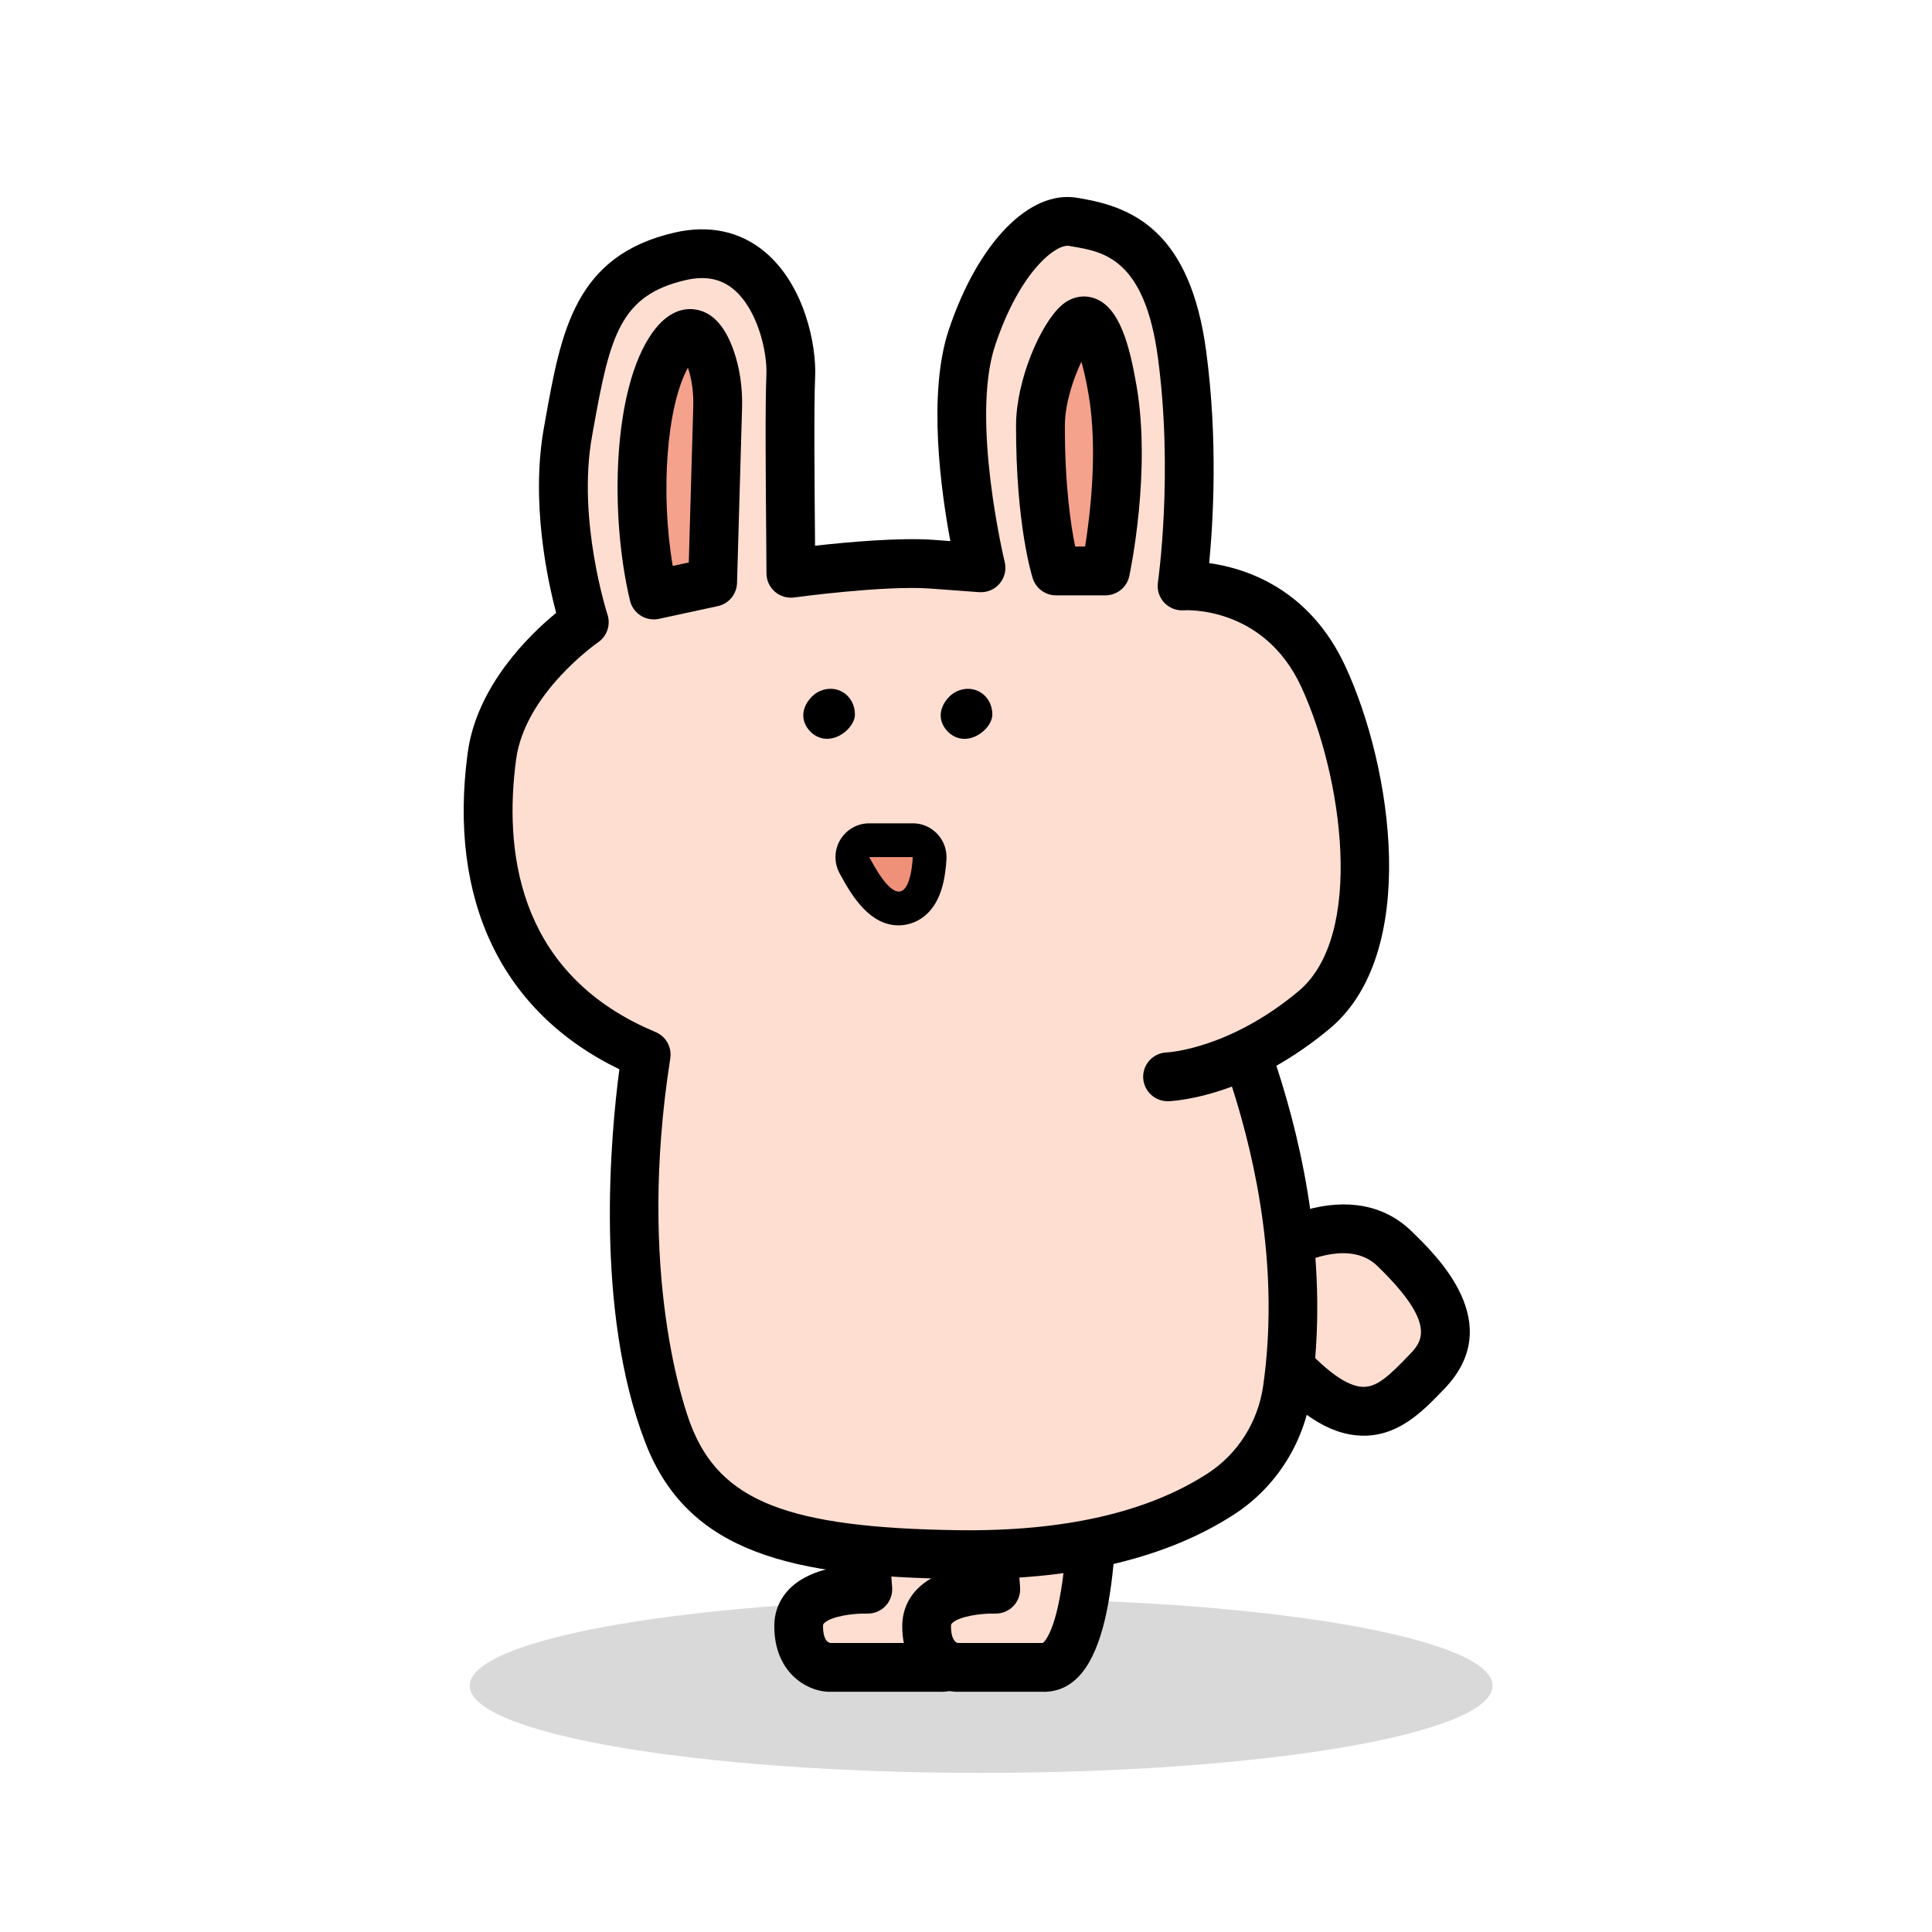
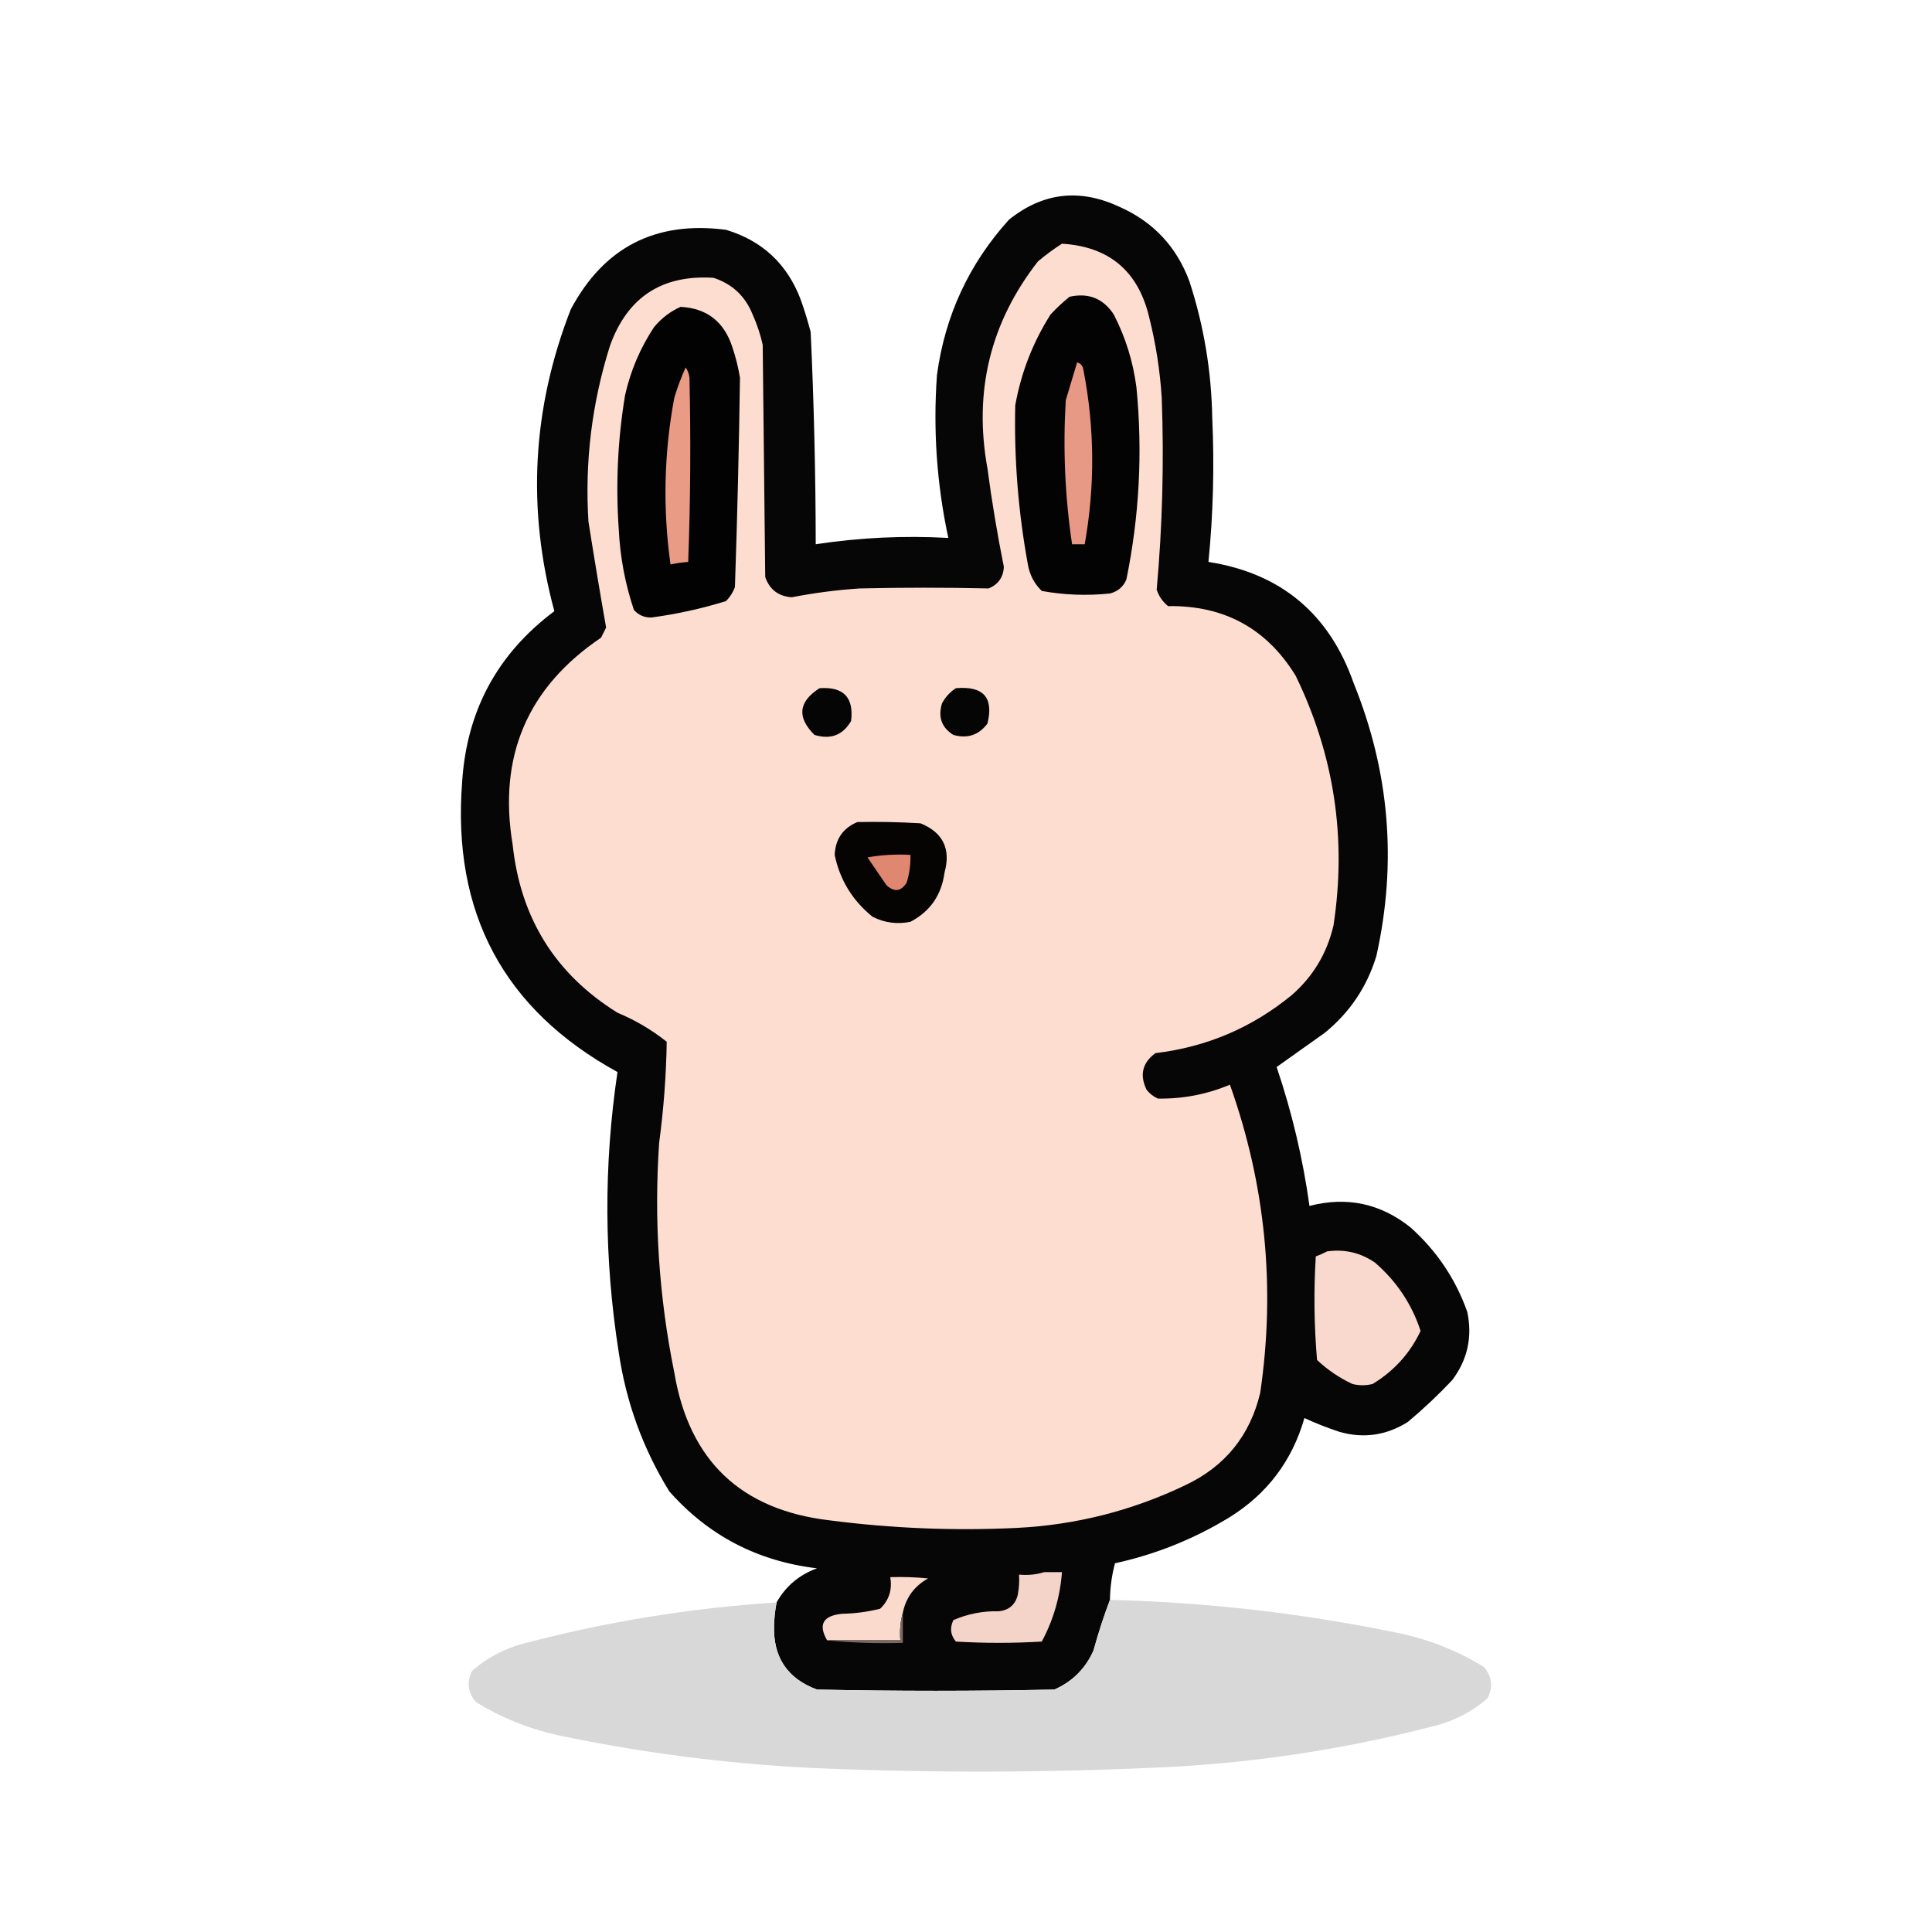
- <svg xmlns="http://www.w3.org/2000/svg" width="255" height="255" viewBox="0 0 255 255" fill="none">
-   <ellipse cx="129.5" cy="222.5" rx="67.5" ry="11.5" fill="#D9D9D9" />
-   <path d="M166.95 165.628C166.95 165.628 177.529 158.488 184.04 164.786C190.551 171.084 193.029 176.158 188.331 181.054C183.639 185.949 178.946 190.845 168.541 178.492L166.945 165.628H166.95Z" fill="#FFDED2" />
-   <path d="M179.987 189.492C179.878 189.492 179.769 189.492 179.655 189.487C175.403 189.348 171.092 186.519 166.083 180.573C165.681 180.097 165.429 179.513 165.349 178.893L163.754 166.03C163.605 164.826 164.145 163.642 165.146 162.963C165.27 162.879 168.258 160.882 172.158 159.757C177.856 158.112 182.737 159.053 186.274 162.477C189.728 165.817 198.895 174.691 190.655 183.288C187.86 186.202 184.704 189.497 179.982 189.497L179.987 189.492ZM171.622 177.134C175.8 181.916 178.401 183.001 179.863 183.046C181.77 183.125 183.45 181.49 186.007 178.824C187.612 177.149 189.812 174.855 181.8 167.1C178.49 163.899 173.114 165.97 170.408 167.353L171.617 177.129L171.622 177.134Z" fill="black" />
-   <path d="M130.744 189.672C130.511 192.105 131.79 220.071 124.134 220.071H109.353C109.353 220.071 105.409 219.838 105.409 214.621C105.409 209.403 114.536 209.75 114.536 209.75L112.713 185.752" fill="#FFDED2" />
-   <path d="M124.138 223.291H109.357C109.293 223.291 109.233 223.291 109.169 223.286C106.364 223.123 102.197 220.68 102.197 214.62C102.197 212.672 102.936 210.928 104.333 209.58C106.186 207.797 108.882 207.043 111.082 206.731L109.506 185.999C109.372 184.226 110.7 182.68 112.474 182.546C114.253 182.417 115.794 183.74 115.928 185.514L117.751 209.511C117.821 210.428 117.498 211.33 116.859 211.989C116.22 212.648 115.333 213.004 114.416 212.975C112.662 212.92 109.734 213.322 108.792 214.228C108.669 214.352 108.629 214.417 108.629 214.625C108.629 215.541 108.797 216.656 109.585 216.854H124.059C124.322 216.651 125.927 215.12 126.839 207.177C127.468 201.692 127.478 195.543 127.483 192.233C127.483 190.598 127.488 189.859 127.537 189.369C127.706 187.6 129.277 186.302 131.05 186.47C132.819 186.639 134.118 188.209 133.954 189.978C133.934 190.241 133.934 191.306 133.929 192.248C133.905 208.376 132.7 223.301 124.138 223.301V223.291Z" fill="black" />
-   <path d="M144.328 189.672C144.095 192.105 145.373 220.071 137.718 220.071H126.242C126.242 220.071 122.298 219.838 122.298 214.621C122.298 209.403 131.425 209.75 131.425 209.75L129.602 185.752" fill="#FFDED2" />
-   <path d="M137.722 223.291H126.246C126.182 223.291 126.122 223.291 126.058 223.286C123.253 223.123 119.086 220.68 119.086 214.62C119.086 212.672 119.824 210.928 121.222 209.58C123.075 207.797 125.77 207.043 127.97 206.731L126.395 185.999C126.261 184.226 127.589 182.68 129.363 182.546C131.142 182.417 132.683 183.74 132.816 185.514L134.64 209.511C134.709 210.428 134.387 211.33 133.748 211.989C133.109 212.648 132.222 213.004 131.305 212.975C129.556 212.92 126.623 213.322 125.681 214.228C125.557 214.352 125.518 214.417 125.518 214.625C125.518 216.532 126.246 216.815 126.4 216.854H137.643C137.905 216.651 139.511 215.12 140.422 207.177C141.052 201.692 141.062 195.543 141.066 192.233C141.066 190.598 141.071 189.859 141.121 189.369C141.289 187.6 142.86 186.302 144.634 186.47C146.403 186.639 147.701 188.209 147.538 189.978C147.518 190.241 147.518 191.306 147.513 192.248C147.488 208.376 146.284 223.301 137.722 223.301V223.291Z" fill="black" />
-   <path d="M164.536 139.085C168.064 149 172.409 165.733 169.907 183.348C169.104 188.992 165.933 194.066 161.146 197.168C154.472 201.499 143.665 205.418 126.511 205.185C104.763 204.888 93.024 201.826 88.178 189.235C81.519 171.947 83.947 147.736 85.29 139.189L83.734 138.5C63.661 129.165 63.557 110.053 64.929 99.801C66.302 89.549 77.124 82.112 77.124 82.112C77.124 82.112 72.823 68.961 74.973 57.01C77.124 45.058 78.318 36.451 89.794 33.82C101.27 31.189 104.614 44.34 104.376 49.597C104.139 54.854 104.401 72.787 104.386 75.656C104.386 75.656 116.566 73.981 123.022 74.461L129.479 74.937C129.479 74.937 124.697 55.335 128.284 44.577C131.872 33.82 137.61 28.558 141.673 29.276C145.736 29.995 153.867 30.708 156.018 46.728C158.168 62.748 156.018 77.33 156.018 77.33C156.018 77.33 168.688 76.374 174.664 89.282C180.639 102.19 183.746 124.666 173.47 133.273C163.188 141.88 154.105 142.117 154.105 142.117" fill="#FFDED2" />
-   <path d="M127.992 208.416C127.486 208.416 126.981 208.416 126.466 208.406C104.589 208.104 90.819 205.061 85.17 190.394C78.436 172.918 80.621 149.669 81.751 141.131C66.227 133.615 59.122 118.819 61.728 99.38C62.922 90.476 69.958 83.722 73.407 80.893C72.233 76.468 70.038 66.191 71.792 56.445L71.985 55.365C74.066 43.745 75.865 33.711 89.065 30.689C93.594 29.653 97.702 30.53 100.942 33.24C106.17 37.601 107.78 45.504 107.587 49.755C107.413 53.531 107.513 64.269 107.567 70.686C107.567 71.156 107.577 71.607 107.577 72.028C111.799 71.558 118.736 70.923 123.25 71.255L125.435 71.419C124.191 64.784 122.417 51.965 125.217 43.567C129.067 32.011 135.905 25.005 142.218 26.115L142.708 26.199C149.685 27.384 157.098 30.698 159.194 46.312C160.774 58.065 160.115 68.951 159.595 74.323C164.481 75.006 172.835 77.707 177.572 87.944C183.776 101.342 187.413 125.801 175.52 135.755C173.083 137.792 170.704 139.397 168.465 140.666C172.077 151.646 175.426 167.309 173.083 183.814C172.141 190.434 168.425 196.291 162.89 199.883C154.144 205.557 142.406 208.426 127.982 208.426L127.992 208.416ZM85.061 135.572L86.587 136.246C87.925 136.835 88.693 138.248 88.47 139.69C83.991 168.25 90.433 186.133 91.186 188.08C95.065 198.154 103.989 201.657 126.56 201.969C140.384 202.138 151.439 199.636 159.402 194.472C163.376 191.896 166.046 187.674 166.725 182.902C168.846 167.968 165.898 153.663 162.603 143.411C157.747 145.219 154.427 145.343 154.189 145.348C152.425 145.388 150.934 143.99 150.884 142.212C150.834 140.433 152.242 138.956 154.021 138.907C154.08 138.907 162.221 138.5 171.403 130.81C180.188 123.452 177.18 102.393 171.745 90.644C166.765 79.887 156.369 80.541 156.26 80.551C155.284 80.63 154.328 80.249 153.659 79.535C152.99 78.822 152.688 77.841 152.831 76.87C152.851 76.731 154.888 62.515 152.826 47.169C151.077 34.152 145.627 33.225 141.648 32.552L141.113 32.458C139.398 32.155 134.607 35.797 131.341 45.603C128.091 55.35 132.565 73.996 132.61 74.184C132.853 75.185 132.605 76.24 131.936 77.028C131.272 77.816 130.266 78.232 129.24 78.158L122.784 77.682C116.739 77.236 104.941 78.842 104.827 78.856C103.9 78.985 102.969 78.703 102.265 78.088C101.562 77.474 101.16 76.587 101.165 75.651C101.165 74.897 101.15 73.089 101.13 70.74C101.071 63.838 100.977 53.407 101.155 49.458C101.289 46.485 100.006 40.841 96.82 38.181C95.135 36.778 93.073 36.377 90.512 36.967C81.826 38.959 80.503 44.394 78.332 56.499L78.139 57.584C76.152 68.609 80.141 80.992 80.18 81.116C80.626 82.479 80.116 83.975 78.932 84.783C78.843 84.847 69.294 91.487 68.12 100.237C66.539 112.021 68.194 127.713 85.061 135.572Z" fill="black" />
-   <path d="M110.581 92.408C109.694 91.892 108.569 92.185 107.9 92.958C107.34 93.602 106.899 94.534 107.682 95.51C109.208 97.407 111.596 95.306 111.596 94.291C111.596 93.632 111.334 92.839 110.581 92.403V92.408Z" fill="black" />
-   <path d="M109.162 97.515C108.231 97.515 107.363 97.089 106.719 96.291C105.709 95.038 105.803 93.487 106.967 92.149C108.062 90.885 109.846 90.549 111.209 91.336C112.229 91.931 112.839 93.036 112.839 94.294C112.839 95.464 111.684 96.822 110.267 97.322C109.895 97.451 109.524 97.515 109.162 97.515ZM109.613 93.388C109.321 93.388 109.018 93.556 108.83 93.774C108.33 94.349 108.498 94.557 108.642 94.74C108.905 95.067 109.108 95.063 109.276 95.033C109.777 94.944 110.242 94.453 110.346 94.23C110.336 94.027 110.267 93.67 109.95 93.487C109.841 93.422 109.722 93.398 109.603 93.398L109.613 93.388Z" fill="black" />
-   <path d="M128.722 92.409C127.835 91.894 126.71 92.186 126.042 92.959C125.482 93.603 125.041 94.534 125.823 95.511C127.35 97.408 129.738 95.308 129.738 94.292C129.738 93.633 129.475 92.84 128.722 92.404V92.409Z" fill="black" />
-   <path d="M127.301 97.518C126.369 97.518 125.502 97.092 124.858 96.294C123.847 95.04 123.941 93.49 125.106 92.152C126.201 90.893 127.985 90.551 129.347 91.339C130.368 91.934 130.977 93.039 130.977 94.297C130.977 95.467 129.823 96.824 128.406 97.325C128.034 97.454 127.663 97.518 127.301 97.518ZM127.757 93.39C127.464 93.39 127.167 93.559 126.974 93.777C126.473 94.352 126.642 94.56 126.786 94.743C127.048 95.07 127.251 95.065 127.42 95.035C127.92 94.946 128.386 94.456 128.49 94.233C128.48 94.03 128.411 93.673 128.094 93.49C127.985 93.425 127.866 93.4 127.747 93.4L127.757 93.39Z" fill="black" />
-   <path d="M118.634 119.91C116.622 119.91 114.922 118.25 112.767 114.172C112.4 113.478 112.425 112.651 112.826 111.977C113.228 111.308 113.956 110.896 114.734 110.896H120.472C121.077 110.896 121.651 111.139 122.073 111.575C122.494 112.011 122.717 112.596 122.702 113.196C122.568 117.457 121.086 119.905 118.629 119.905L118.634 119.91Z" fill="#EF9178" />
-   <path d="M120.47 113.127C120.47 113.127 120.327 117.676 118.627 117.676C117.775 117.676 116.536 116.541 114.732 113.127H120.47ZM120.47 108.668H114.732C113.167 108.668 111.72 109.485 110.912 110.828C110.104 112.166 110.06 113.831 110.788 115.213C112.602 118.637 114.946 122.135 118.622 122.135C119.712 122.135 123.364 121.719 124.539 116.353C124.866 114.856 124.92 113.424 124.925 113.266C124.965 112.062 124.509 110.887 123.671 110.02C122.829 109.153 121.675 108.663 120.47 108.663V108.668Z" fill="black" />
-   <path d="M139.383 75.356H145.914C145.914 75.356 148.713 62.3 146.845 51.478C145.814 45.492 144.194 41.033 142.257 42.712C140.319 44.392 137.346 50.908 137.331 56.146C137.302 69.019 139.383 75.361 139.383 75.361V75.356Z" fill="#F4A28C" />
-   <path d="M145.913 78.578H139.382C137.989 78.578 136.756 77.686 136.32 76.363C136.23 76.086 134.08 69.377 134.105 56.137C134.12 50.136 137.36 42.684 140.14 40.276C141.413 39.176 142.994 38.849 144.481 39.379C147.796 40.563 149.099 45.632 150.01 50.929C151.958 62.231 149.173 75.471 149.054 76.031C148.737 77.518 147.424 78.578 145.903 78.578H145.913ZM141.909 72.137H143.222C143.891 67.95 144.936 59.348 143.673 52.029C143.351 50.161 143.024 48.769 142.731 47.738C141.651 50.007 140.556 53.303 140.551 56.152C140.531 64.04 141.339 69.372 141.909 72.137Z" fill="black" />
-   <path d="M86.287 78.531L94.062 76.852L94.726 53.756C94.79 51.546 94.498 49.331 93.779 47.285C92.843 44.624 91.218 42.275 88.72 45.793C84.345 51.947 83.617 67.338 86.292 78.531H86.287Z" fill="#F4A28C" />
-   <path d="M86.284 81.751C84.828 81.751 83.509 80.755 83.153 79.279C80.467 68.041 80.829 51.332 86.091 43.929C88.162 41.011 90.303 40.639 91.735 40.843C93.96 41.155 95.669 42.963 96.814 46.219C97.641 48.567 98.018 51.139 97.943 53.849L97.279 76.945C97.235 78.427 96.189 79.69 94.737 80.002L86.963 81.682C86.735 81.731 86.507 81.756 86.279 81.756L86.284 81.751ZM90.798 48.528C87.989 53.632 87.151 65.043 88.791 74.695L90.912 74.24L91.502 53.666C91.556 51.813 91.319 50.089 90.798 48.533V48.528Z" fill="black" />
+ <svg xmlns="http://www.w3.org/2000/svg" version="1.1" width="765px" height="765px" style="shape-rendering:geometricPrecision; text-rendering:geometricPrecision; image-rendering:optimizeQuality; fill-rule:evenodd; clip-rule:evenodd">
+   <g>
+     <path style="opacity:0.979" fill="#020101" d="M 439.5,633.5 C 437.045,639.952 434.879,646.619 433,653.5C 429.833,660.667 424.667,665.833 417.5,669C 386.167,669.667 354.833,669.667 323.5,669C 311.738,664.661 306.071,656.161 306.5,643.5C 306.598,640.449 306.931,637.449 307.5,634.5C 311.1,628.076 316.433,623.576 323.5,621C 299.954,618.181 280.454,608.014 265,590.5C 254.587,573.601 247.921,555.267 245,535.5C 239.167,498.509 239,461.509 244.5,424.5C 199.434,399.721 178.934,361.388 183,309.5C 184.821,281.356 196.987,258.856 219.5,242C 208.552,201.514 210.718,161.681 226,122.5C 239.134,97.849 259.634,87.349 287.5,91C 301.814,95.313 311.648,104.48 317,118.5C 318.535,122.773 319.869,127.106 321,131.5C 322.291,159.46 322.958,187.46 323,215.5C 340.405,212.857 357.905,212.024 375.5,213C 370.937,191.763 369.437,170.263 371,148.5C 374.178,124.982 383.678,104.482 399.5,87C 412.97,76.175 427.636,74.508 443.5,82C 456.79,87.957 465.956,97.791 471,111.5C 476.695,129.031 479.695,147.031 480,165.5C 480.882,184.555 480.382,203.555 478.5,222.5C 507.17,226.995 526.337,242.995 536,270.5C 550.222,305.601 553.222,341.601 545,378.5C 541.288,390.756 534.455,400.922 524.5,409C 518.129,413.512 511.796,418.012 505.5,422.5C 511.566,440.429 515.899,458.762 518.5,477.5C 533.28,473.678 546.614,476.512 558.5,486C 568.89,495.296 576.39,506.463 581,519.5C 583.076,529.453 581.076,538.453 575,546.5C 569.469,552.366 563.635,557.866 557.5,563C 549.069,568.342 540.069,569.675 530.5,567C 525.66,565.406 520.993,563.572 516.5,561.5C 511.609,578.556 501.609,591.723 486.5,601C 472.525,609.485 457.525,615.485 441.5,619C 440.232,623.713 439.565,628.546 439.5,633.5 Z" />
+   </g>
+   <g>
+     <path style="opacity:1" fill="#feddd1" d="M 420.5,96.5 C 439.142,97.64 450.642,107.307 455,125.5C 457.647,136.008 459.314,146.675 460,157.5C 460.943,182.922 460.276,208.255 458,233.5C 458.883,236.102 460.383,238.269 462.5,240C 484.663,239.66 501.497,248.827 513,267.5C 528.3,298.963 533.3,331.963 528,366.5C 525.432,377.476 519.932,386.643 511.5,394C 495.791,406.907 477.791,414.574 457.5,417C 452.331,420.81 451.165,425.643 454,431.5C 455.214,433.049 456.714,434.215 458.5,435C 468.397,435.156 477.897,433.323 487,429.5C 501.11,469.162 505.11,509.829 499,551.5C 494.976,568.392 485.142,580.559 469.5,588C 448.329,598.167 425.995,603.833 402.5,605C 377.741,606.184 353.074,605.184 328.5,602C 293.376,597.876 272.876,578.376 267,543.5C 260.91,513.455 258.91,483.121 261,452.5C 262.784,439.207 263.784,425.874 264,412.5C 258.077,407.785 251.577,403.951 244.5,401C 219.93,385.725 206.097,363.558 203,334.5C 197.156,299.536 208.823,272.203 238,252.5C 238.667,251.167 239.333,249.833 240,248.5C 237.552,234.582 235.218,220.582 233,206.5C 231.527,182.809 234.361,159.643 241.5,137C 248.362,117.732 262.029,108.732 282.5,110C 289.909,112.408 295.076,117.242 298,124.5C 299.732,128.363 301.066,132.363 302,136.5C 302.333,167.167 302.667,197.833 303,228.5C 304.73,233.452 308.23,236.119 313.5,236.5C 322.424,234.76 331.424,233.593 340.5,233C 357.509,232.612 374.509,232.612 391.5,233C 395.264,231.404 397.264,228.571 397.5,224.5C 394.901,211.573 392.734,198.573 391,185.5C 385.454,155.019 392.121,127.686 411,103.5C 414.068,100.917 417.235,98.584 420.5,96.5 Z" />
+   </g>
+   <g>
+     <path style="opacity:1" fill="#040303" d="M 423.5,117.5 C 431.008,115.843 436.841,118.176 441,124.5C 445.698,133.621 448.698,143.288 450,153.5C 452.476,179.027 451.143,204.36 446,229.5C 444.749,232.381 442.583,234.214 439.5,235C 430.398,235.942 421.398,235.609 412.5,234C 409.537,231.125 407.704,227.625 407,223.5C 403.18,202.661 401.513,181.661 402,160.5C 404.319,147.537 408.985,135.537 416,124.5C 418.396,121.933 420.896,119.6 423.5,117.5 Z" />
+   </g>
+   <g>
+     <path style="opacity:1" fill="#030202" d="M 269.5,121.5 C 279.904,122.053 286.738,127.386 290,137.5C 291.313,141.42 292.313,145.42 293,149.5C 292.616,177.163 291.949,204.83 291,232.5C 290.208,234.587 289.041,236.421 287.5,238C 277.853,240.993 268.02,243.159 258,244.5C 255.186,244.592 252.853,243.592 251,241.5C 247.52,231.148 245.52,220.482 245,209.5C 243.766,191.714 244.599,174.048 247.5,156.5C 249.69,146.753 253.523,137.753 259,129.5C 261.94,125.963 265.44,123.297 269.5,121.5 Z" />
+   </g>
+   <g>
+     <path style="opacity:1" fill="#e79985" d="M 426.5,143.5 C 427.931,143.881 428.764,144.881 429,146.5C 433.456,169.46 433.622,192.46 429.5,215.5C 427.833,215.5 426.167,215.5 424.5,215.5C 421.696,196.613 420.863,177.613 422,158.5C 423.516,153.479 425.016,148.479 426.5,143.5 Z" />
+   </g>
+   <g>
+     <path style="opacity:1" fill="#e99b86" d="M 271.5,145.5 C 272.29,146.609 272.79,147.942 273,149.5C 273.564,173.839 273.397,198.172 272.5,222.5C 270.139,222.674 267.806,223.007 265.5,223.5C 262.406,201.407 262.906,179.407 267,157.5C 268.238,153.365 269.738,149.365 271.5,145.5 Z" />
+   </g>
+   <g>
+     <path style="opacity:1" fill="#060505" d="M 324.5,272.5 C 333.986,271.818 338.153,276.152 337,285.5C 333.723,291.109 328.89,292.942 322.5,291C 315.468,284.022 316.134,277.856 324.5,272.5 Z" />
+   </g>
+   <g>
+     <path style="opacity:1" fill="#060505" d="M 378.5,272.5 C 389.379,271.534 393.546,276.2 391,286.5C 387.562,291.081 383.062,292.581 377.5,291C 372.845,288.103 371.345,283.937 373,278.5C 374.36,275.977 376.193,273.977 378.5,272.5 Z" />
+   </g>
+   <g>
+     <path style="opacity:1" fill="#050403" d="M 339.5,325.5 C 347.84,325.334 356.173,325.5 364.5,326C 373.41,329.653 376.576,336.153 374,345.5C 372.811,354.404 368.311,360.904 360.5,365C 355.232,366.068 350.232,365.401 345.5,363C 337.544,356.579 332.544,348.412 330.5,338.5C 330.802,332.213 333.802,327.88 339.5,325.5 Z" />
+   </g>
+   <g>
+     <path style="opacity:1" fill="#df8770" d="M 343.5,339.5 C 348.975,338.511 354.642,338.178 360.5,338.5C 360.608,342.247 360.108,345.914 359,349.5C 356.763,353.02 354.096,353.353 351,350.5C 348.477,346.767 345.977,343.101 343.5,339.5 Z" />
+   </g>
+   <g>
+     <path style="opacity:1" fill="#f9d9cd" d="M 525.5,495.5 C 532.473,494.536 538.807,496.036 544.5,500C 553.016,507.378 559.016,516.378 562.5,527C 558.321,535.85 551.988,542.85 543.5,548C 540.833,548.667 538.167,548.667 535.5,548C 530.314,545.576 525.647,542.409 521.5,538.5C 520.334,524.846 520.167,511.179 521,497.5C 522.622,496.901 524.122,496.234 525.5,495.5 Z" />
+   </g>
+   <g>
+     <path style="opacity:1" fill="#f4d4c9" d="M 413.5,622.5 C 415.833,622.5 418.167,622.5 420.5,622.5C 419.763,632.291 417.096,641.458 412.5,650C 401.167,650.667 389.833,650.667 378.5,650C 376.35,647.445 376.017,644.612 377.5,641.5C 383.207,639.02 389.207,637.854 395.5,638C 399.527,637.573 402.027,635.406 403,631.5C 403.497,628.854 403.664,626.187 403.5,623.5C 407.042,623.813 410.375,623.479 413.5,622.5 Z" />
+   </g>
+   <g>
+     <path style="opacity:1" fill="#fbdace" d="M 357.5,638.5 C 356.518,641.962 356.185,645.629 356.5,649.5C 346.833,649.5 337.167,649.5 327.5,649.5C 323.885,643.216 325.885,639.716 333.5,639C 338.614,638.891 343.614,638.224 348.5,637C 352.039,633.613 353.372,629.447 352.5,624.5C 357.511,624.334 362.511,624.501 367.5,625C 362.087,628.004 358.754,632.504 357.5,638.5 Z" />
+   </g>
+   <g>
+     <path style="opacity:0.985" fill="#d8d8d8" d="M 439.5,633.5 C 478.583,634.454 517.25,638.954 555.5,647C 566.945,649.589 577.612,653.922 587.5,660C 590.803,663.795 591.303,667.962 589,672.5C 583.313,677.428 576.813,680.928 569.5,683C 532.15,692.86 494.15,698.526 455.5,700C 410.5,702 365.5,702 320.5,700C 286.818,698.29 253.485,693.956 220.5,687C 209.055,684.411 198.388,680.078 188.5,674C 185.197,670.205 184.697,666.038 187,661.5C 192.687,656.572 199.187,653.072 206.5,651C 239.631,642.196 273.298,636.696 307.5,634.5C 306.931,637.449 306.598,640.449 306.5,643.5C 306.071,656.161 311.738,664.661 323.5,669C 354.833,669.667 386.167,669.667 417.5,669C 424.667,665.833 429.833,660.667 433,653.5C 434.879,646.619 437.045,639.952 439.5,633.5 Z" />
+   </g>
+   <g>
+     <path style="opacity:1" fill="#796963" d="M 357.5,638.5 C 357.5,642.5 357.5,646.5 357.5,650.5C 347.319,650.827 337.319,650.494 327.5,649.5C 337.167,649.5 346.833,649.5 356.5,649.5C 356.185,645.629 356.518,641.962 357.5,638.5 Z" />
+   </g>
</svg>
